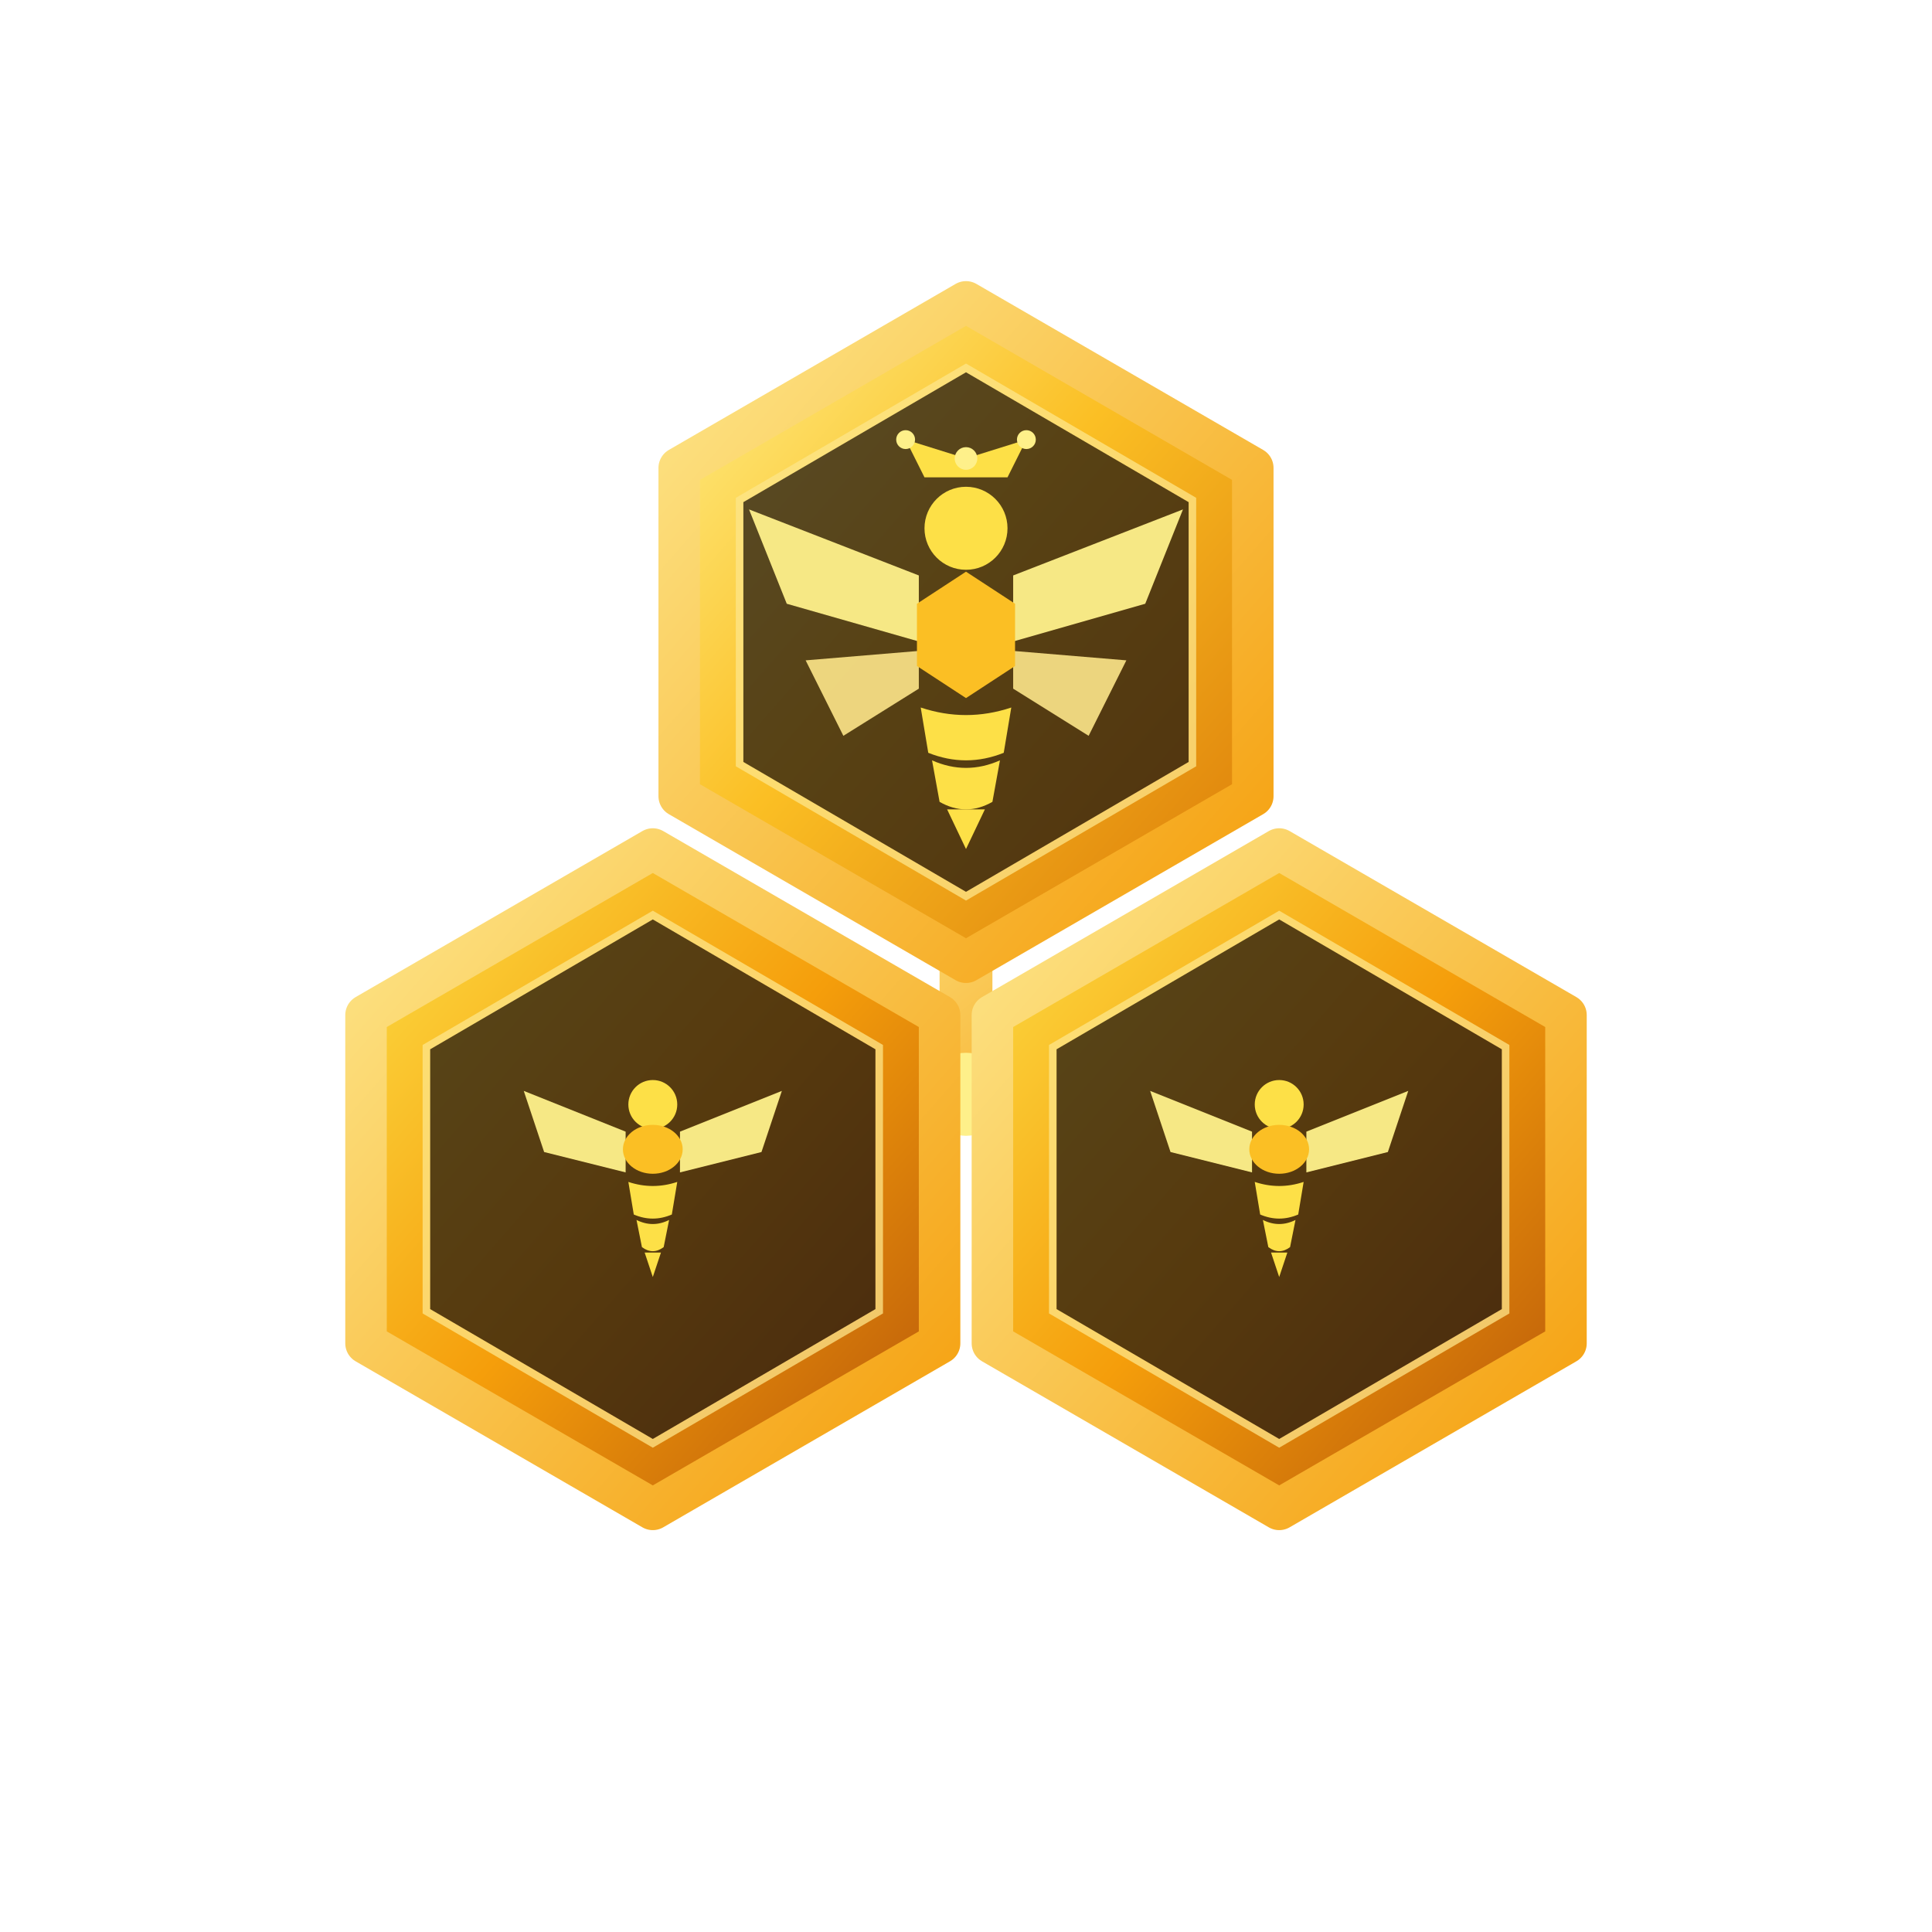
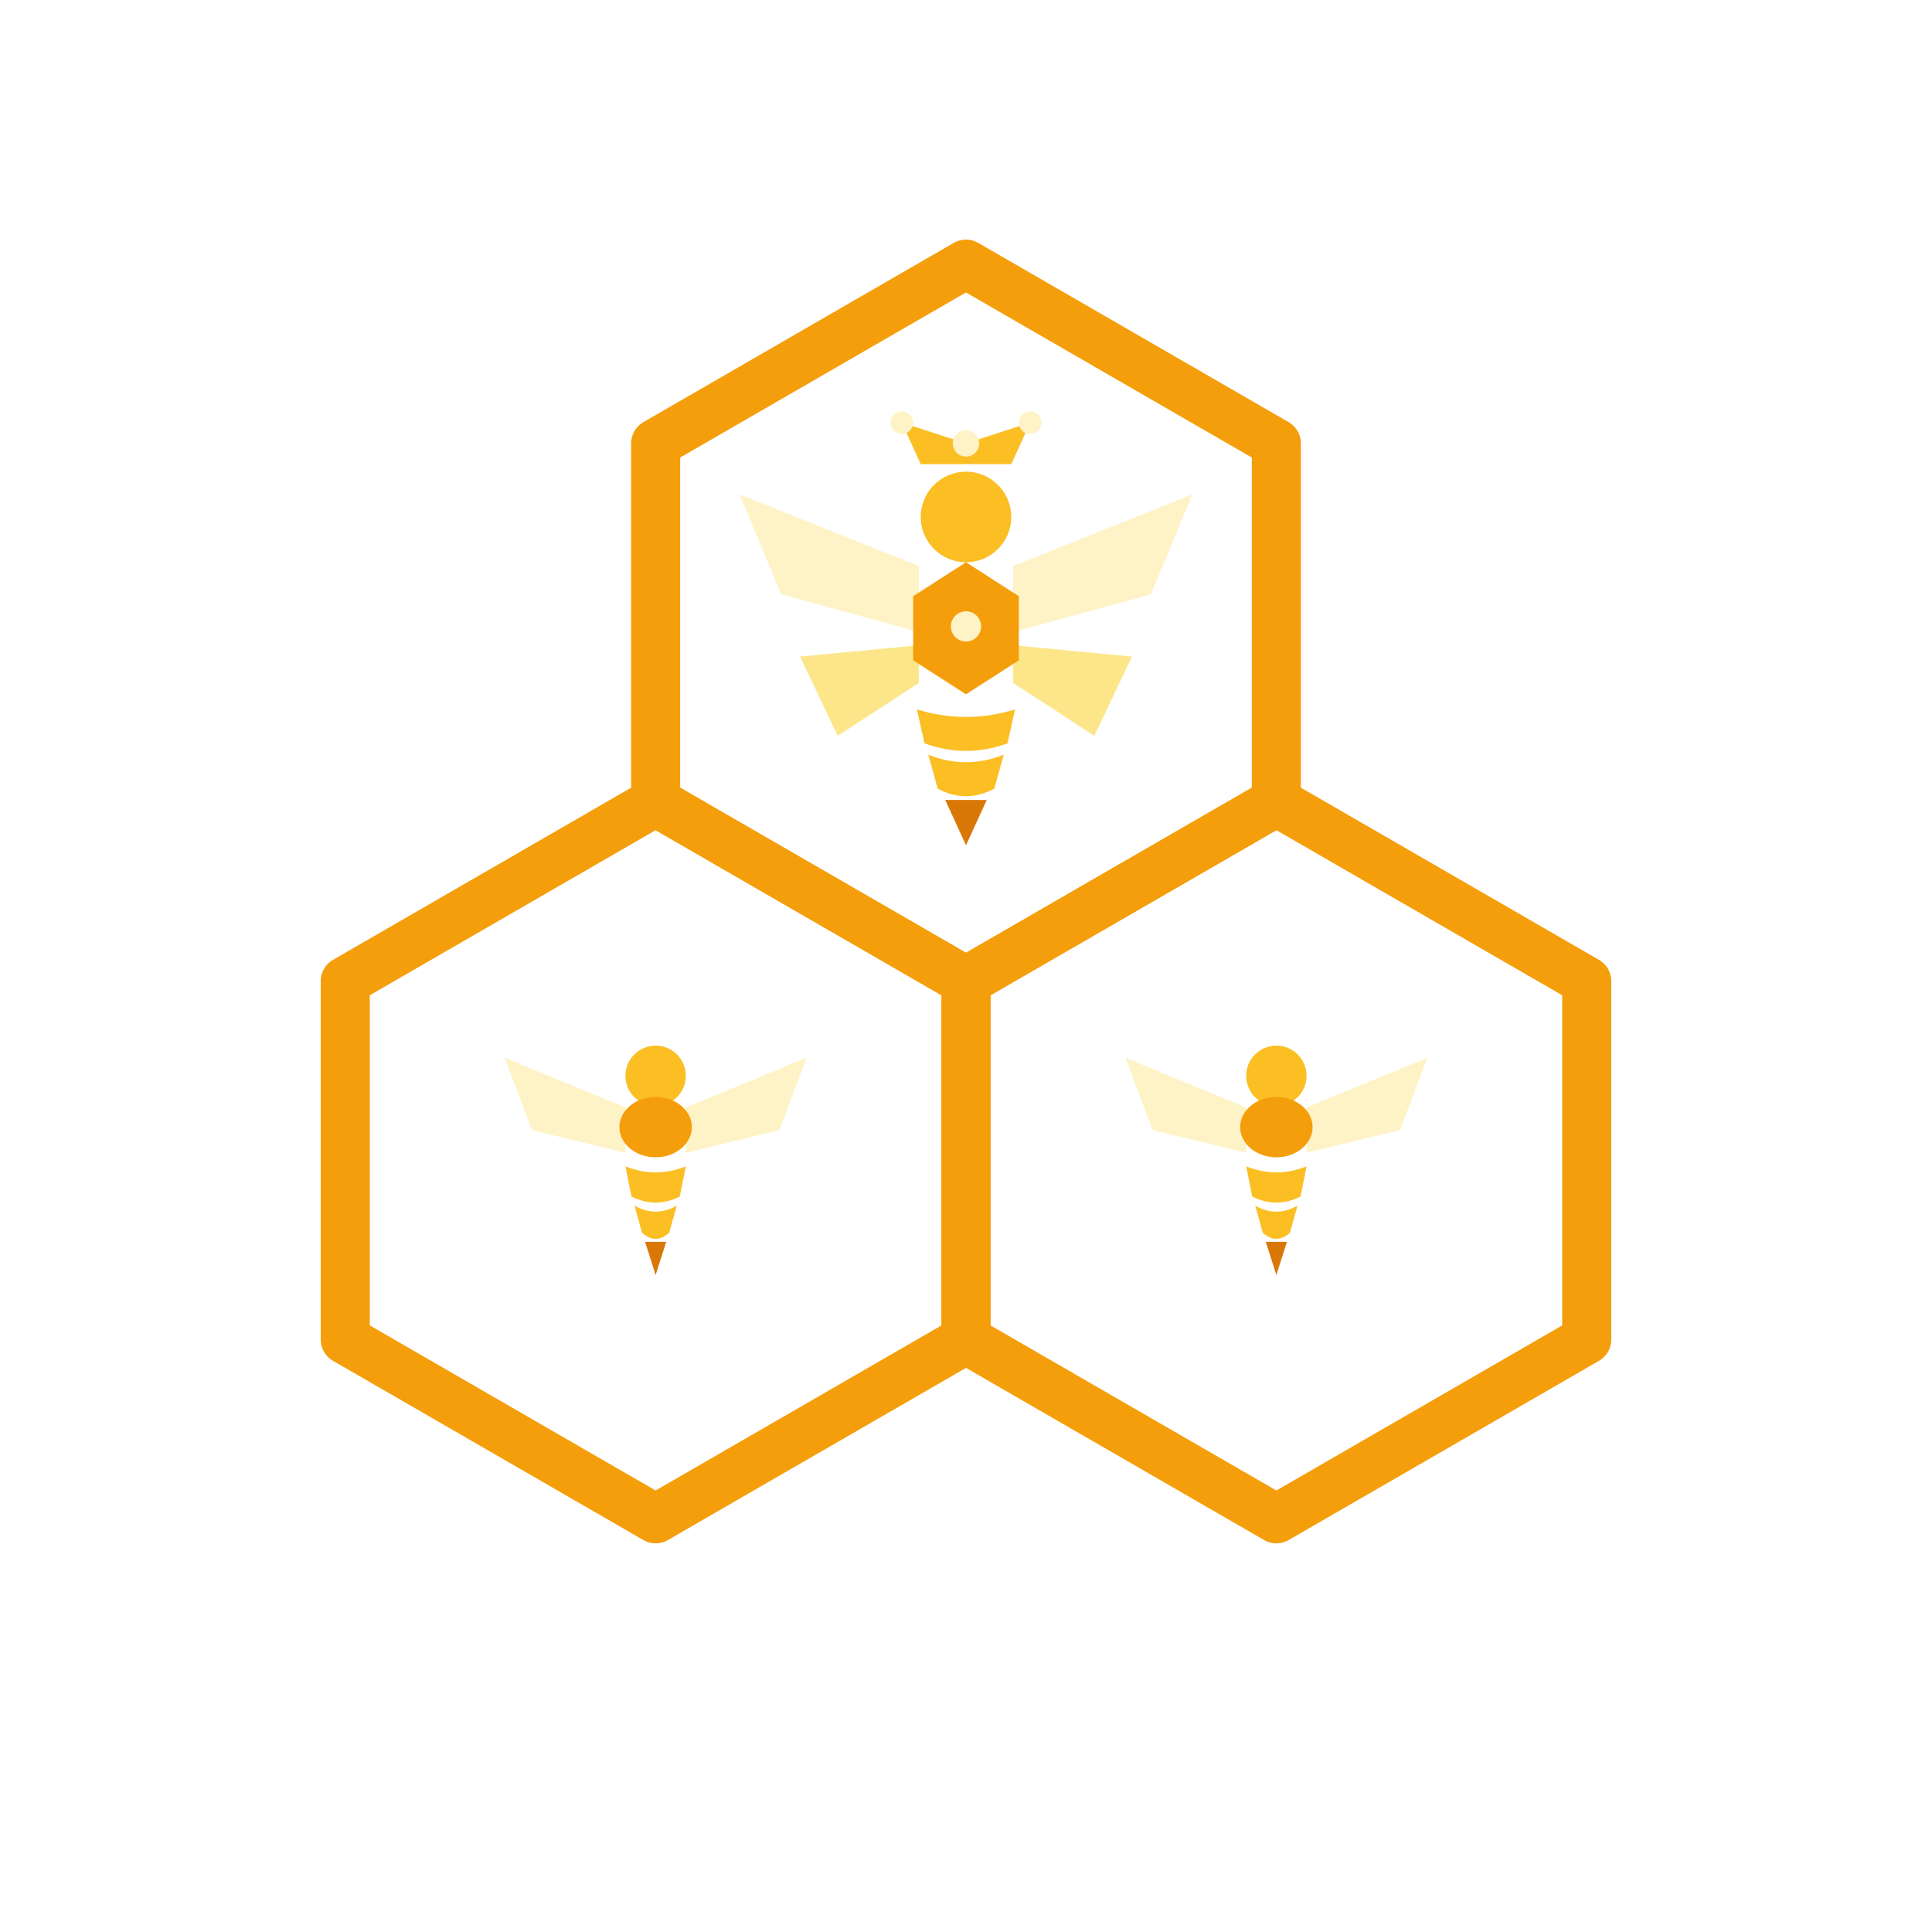
<svg xmlns="http://www.w3.org/2000/svg" width="1024" height="1024" viewBox="0 0 1024 1024">
-   <defs>
-     <linearGradient id="goldApex" x1="0%" y1="0%" x2="100%" y2="100%">
-       <stop offset="0%" stop-color="#FEF08A" />
-       <stop offset="45%" stop-color="#FBBF24" />
-       <stop offset="100%" stop-color="#D97706" />
-     </linearGradient>
-     <linearGradient id="amberBase" x1="0%" y1="0%" x2="100%" y2="100%">
-       <stop offset="0%" stop-color="#FDE047" />
-       <stop offset="50%" stop-color="#F59E0B" />
-       <stop offset="100%" stop-color="#B45309" />
-     </linearGradient>
-     <linearGradient id="goldWall" x1="0%" y1="0%" x2="100%" y2="100%">
-       <stop offset="0%" stop-color="#FDE68A" />
-       <stop offset="100%" stop-color="#F59E0B" />
-     </linearGradient>
-   </defs>
-   <path d="M 512,470 L 512,580 L 410,640 M 512,580 L 614,640" fill="none" stroke="url(#goldWall)" stroke-width="28" stroke-linecap="round" stroke-linejoin="round" />
-   <circle cx="512" cy="580" r="22" fill="#FEF08A" />
-   <g transform="translate(512, 335)">
-     <polygon points="0,-175 152,-87 152,87 0,175 -152,87 -152,-87" fill="url(#goldApex)" stroke="url(#goldWall)" stroke-width="22" stroke-linejoin="round" />
-     <polygon points="0,-140 120,-70 120,70 0,140 -120,70 -120,-70" fill="#22180F" stroke="#FDE68A" stroke-width="4" opacity="0.75" />
-     <polygon points="-22,-82 -32,-102 0,-92 32,-102 22,-82" fill="#FDE047" />
-     <circle cx="-32" cy="-102" r="5" fill="#FEF08A" />
-     <circle cx="0" cy="-92" r="6" fill="#FEF08A" />
-     <circle cx="32" cy="-102" r="5" fill="#FEF08A" />
-     <polygon points="-25,-30 -115,-65 -95,-15 -25,5" fill="#FEF08A" opacity="0.95" />
-     <polygon points="-25,10 -85,15 -65,55 -25,30" fill="#FDE68A" opacity="0.9" />
-     <polygon points="25,-30 115,-65 95,-15 25,5" fill="#FEF08A" opacity="0.95" />
-     <polygon points="25,10 85,15 65,55 25,30" fill="#FDE68A" opacity="0.9" />
-     <circle cx="0" cy="-55" r="22" fill="#FDE047" />
-     <polygon points="0,-32 26,-15 26,18 0,35 -26,18 -26,-15" fill="#FBBF24" />
-     <path d="M -24,40 Q 0,48 24,40 L 20,64 Q 0,72 -20,64 Z" fill="#FDE047" />
-     <path d="M -18,68 Q 0,76 18,68 L 14,90 Q 0,98 -14,90 Z" fill="#FDE047" />
-     <polygon points="-10,94 10,94 0,115" fill="#FDE047" />
+   <g fill="none" stroke="#F59E0B" stroke-width="26" stroke-linejoin="round" stroke-linecap="round">
+     <polygon points="512,140 676.5,235 676.5,425 512,520 347.5,425 347.5,235" />
+     <polygon points="347.5,425 512,520 512,710 347.5,805 183,710 183,520" />
+     <polygon points="676.5,425 841,520 841,710 676.5,805 512,710 512,520" />
  </g>
-   <g transform="translate(346, 625)">
-     <polygon points="0,-175 152,-87 152,87 0,175 -152,87 -152,-87" fill="url(#amberBase)" stroke="url(#goldWall)" stroke-width="22" stroke-linejoin="round" />
-     <polygon points="0,-140 120,-70 120,70 0,140 -120,70 -120,-70" fill="#22180F" stroke="#FDE68A" stroke-width="4" opacity="0.75" />
-     <g transform="scale(0.72) translate(0, -10)">
-       <polygon points="-20,-25 -95,-55 -80,-10 -20,5" fill="#FEF08A" opacity="0.95" />
-       <polygon points="20,-25 95,-55 80,-10 20,5" fill="#FEF08A" opacity="0.95" />
-       <circle cx="0" cy="-45" r="18" fill="#FDE047" />
-       <ellipse cx="0" cy="-12" rx="22" ry="18" fill="#FBBF24" />
-       <path d="M -18,12 Q 0,18 18,12 L 14,36 Q 0,42 -14,36 Z" fill="#FDE047" />
-       <path d="M -12,40 Q 0,46 12,40 L 8,60 Q 0,66 -8,60 Z" fill="#FDE047" />
-       <polygon points="-6,64 6,64 0,82" fill="#FDE047" />
-     </g>
+   <g transform="translate(512, 330)">
+     <polygon points="-24,-84 -34,-106 0,-95 34,-106 24,-84" fill="#FBBF24" />
+     <circle cx="-34" cy="-106" r="6" fill="#FEF3C7" />
+     <circle cx="0" cy="-95" r="7" fill="#FEF3C7" />
+     <circle cx="34" cy="-106" r="6" fill="#FEF3C7" />
+     <polygon points="-25,-30 -120,-68 -98,-15 -25,5" fill="#FEF3C7" />
+     <polygon points="-25,12 -88,18 -68,60 -25,32" fill="#FDE68A" />
+     <polygon points="25,-30 120,-68 98,-15 25,5" fill="#FEF3C7" />
+     <polygon points="25,12 88,18 68,60 25,32" fill="#FDE68A" />
+     <circle cx="0" cy="-56" r="24" fill="#FBBF24" />
+     <polygon points="0,-32 28,-14 28,20 0,38 -28,20 -28,-14" fill="#F59E0B" />
+     <circle cx="0" cy="2" r="8" fill="#FEF3C7" />
+     <path d="M -26,46 Q 0,54 26,46 L 22,64 Q 0,72 -22,64 Z" fill="#FBBF24" />
+     <path d="M -20,70 Q 0,78 20,70 L 15,88 Q 0,96 -15,88 Z" fill="#FBBF24" />
+     <polygon points="-11,94 11,94 0,118" fill="#D97706" />
  </g>
-   <g transform="translate(678, 625)">
-     <polygon points="0,-175 152,-87 152,87 0,175 -152,87 -152,-87" fill="url(#amberBase)" stroke="url(#goldWall)" stroke-width="22" stroke-linejoin="round" />
-     <polygon points="0,-140 120,-70 120,70 0,140 -120,70 -120,-70" fill="#22180F" stroke="#FDE68A" stroke-width="4" opacity="0.75" />
-     <g transform="scale(0.72) translate(0, -10)">
-       <polygon points="-20,-25 -95,-55 -80,-10 -20,5" fill="#FEF08A" opacity="0.95" />
-       <polygon points="20,-25 95,-55 80,-10 20,5" fill="#FEF08A" opacity="0.95" />
-       <circle cx="0" cy="-45" r="18" fill="#FDE047" />
-       <ellipse cx="0" cy="-12" rx="22" ry="18" fill="#FBBF24" />
-       <path d="M -18,12 Q 0,18 18,12 L 14,36 Q 0,42 -14,36 Z" fill="#FDE047" />
-       <path d="M -12,40 Q 0,46 12,40 L 8,60 Q 0,66 -8,60 Z" fill="#FDE047" />
-       <polygon points="-6,64 6,64 0,82" fill="#FDE047" />
-     </g>
+   <g transform="translate(347.5, 615) scale(0.8) translate(0, -10)">
+     <polygon points="-20,-25 -100,-58 -82,-10 -20,5" fill="#FEF3C7" />
+     <polygon points="20,-25 100,-58 82,-10 20,5" fill="#FEF3C7" />
+     <circle cx="0" cy="-46" r="20" fill="#FBBF24" />
+     <ellipse cx="0" cy="-12" rx="24" ry="20" fill="#F59E0B" />
+     <path d="M -20,14 Q 0,22 20,14 L 16,34 Q 0,42 -16,34 Z" fill="#FBBF24" />
+     <path d="M -14,40 Q 0,48 14,40 L 9,58 Q 0,66 -9,58 Z" fill="#FBBF24" />
+     <polygon points="-7,64 7,64 0,86" fill="#D97706" />
+   </g>
+   <g transform="translate(676.5, 615) scale(0.8) translate(0, -10)">
+     <polygon points="-20,-25 -100,-58 -82,-10 -20,5" fill="#FEF3C7" />
+     <polygon points="20,-25 100,-58 82,-10 20,5" fill="#FEF3C7" />
+     <circle cx="0" cy="-46" r="20" fill="#FBBF24" />
+     <ellipse cx="0" cy="-12" rx="24" ry="20" fill="#F59E0B" />
+     <path d="M -20,14 Q 0,22 20,14 L 16,34 Q 0,42 -16,34 Z" fill="#FBBF24" />
+     <path d="M -14,40 Q 0,48 14,40 L 9,58 Q 0,66 -9,58 Z" fill="#FBBF24" />
+     <polygon points="-7,64 7,64 0,86" fill="#D97706" />
  </g>
</svg>
